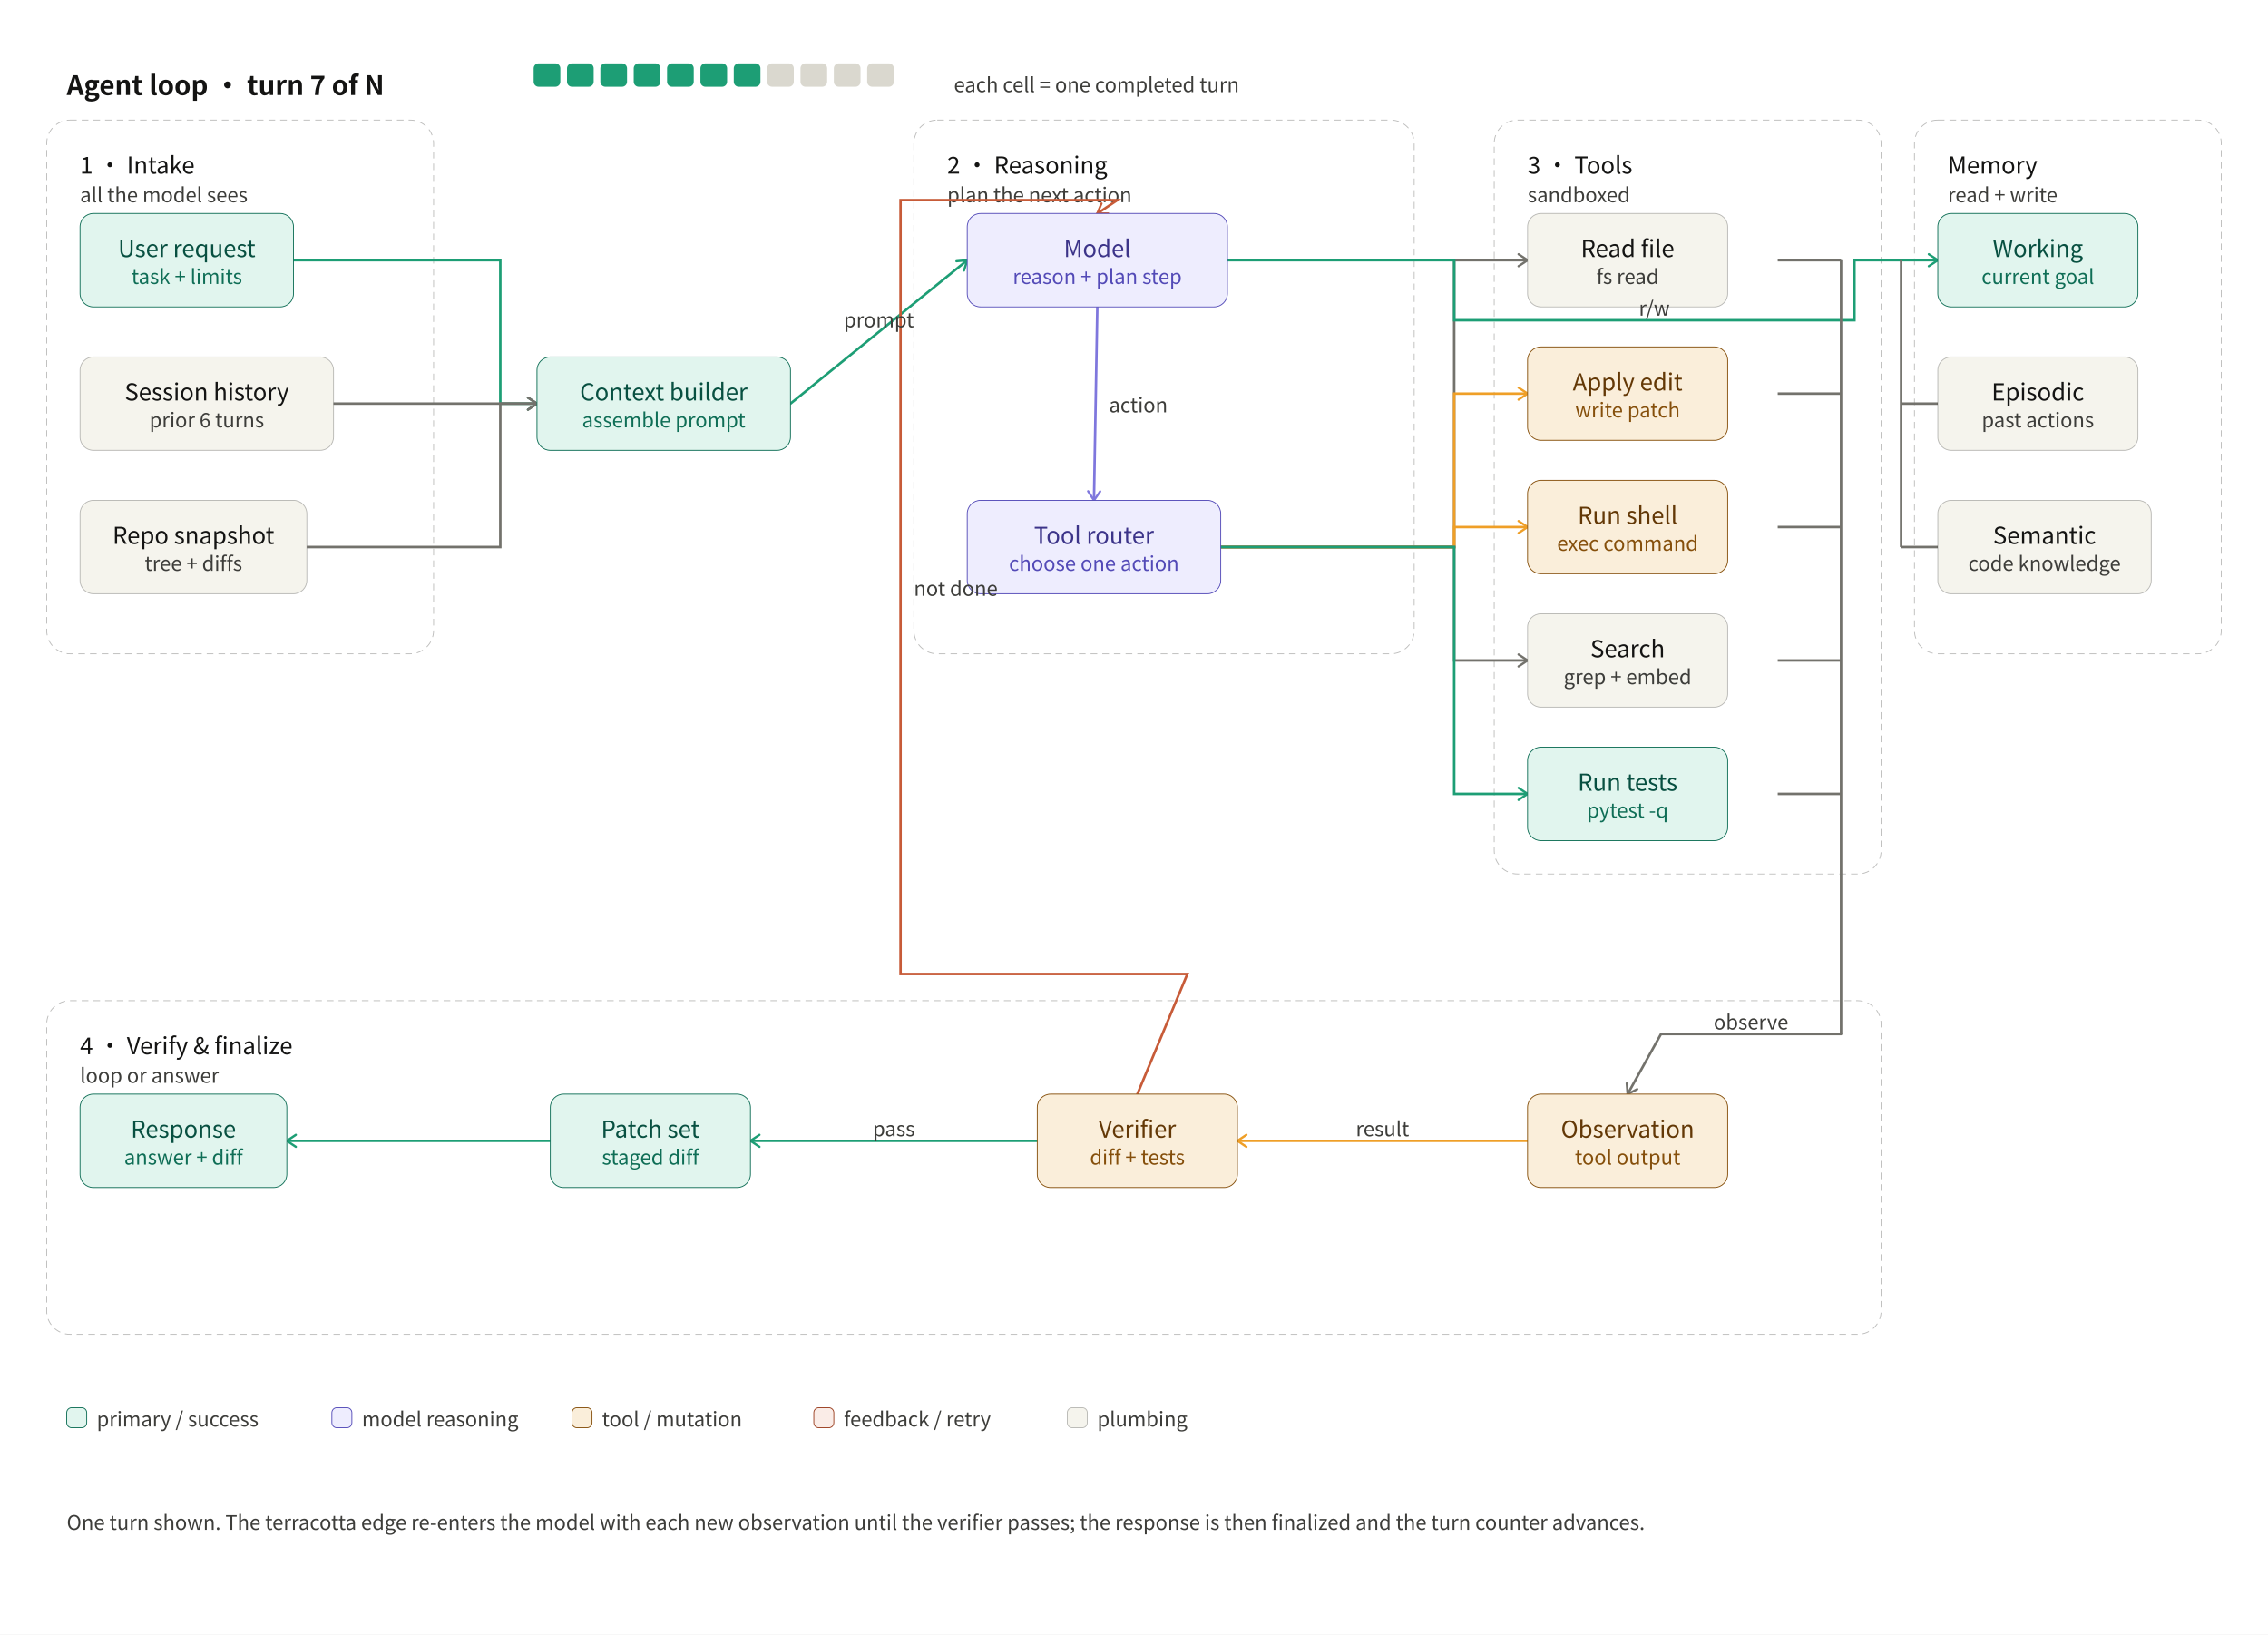
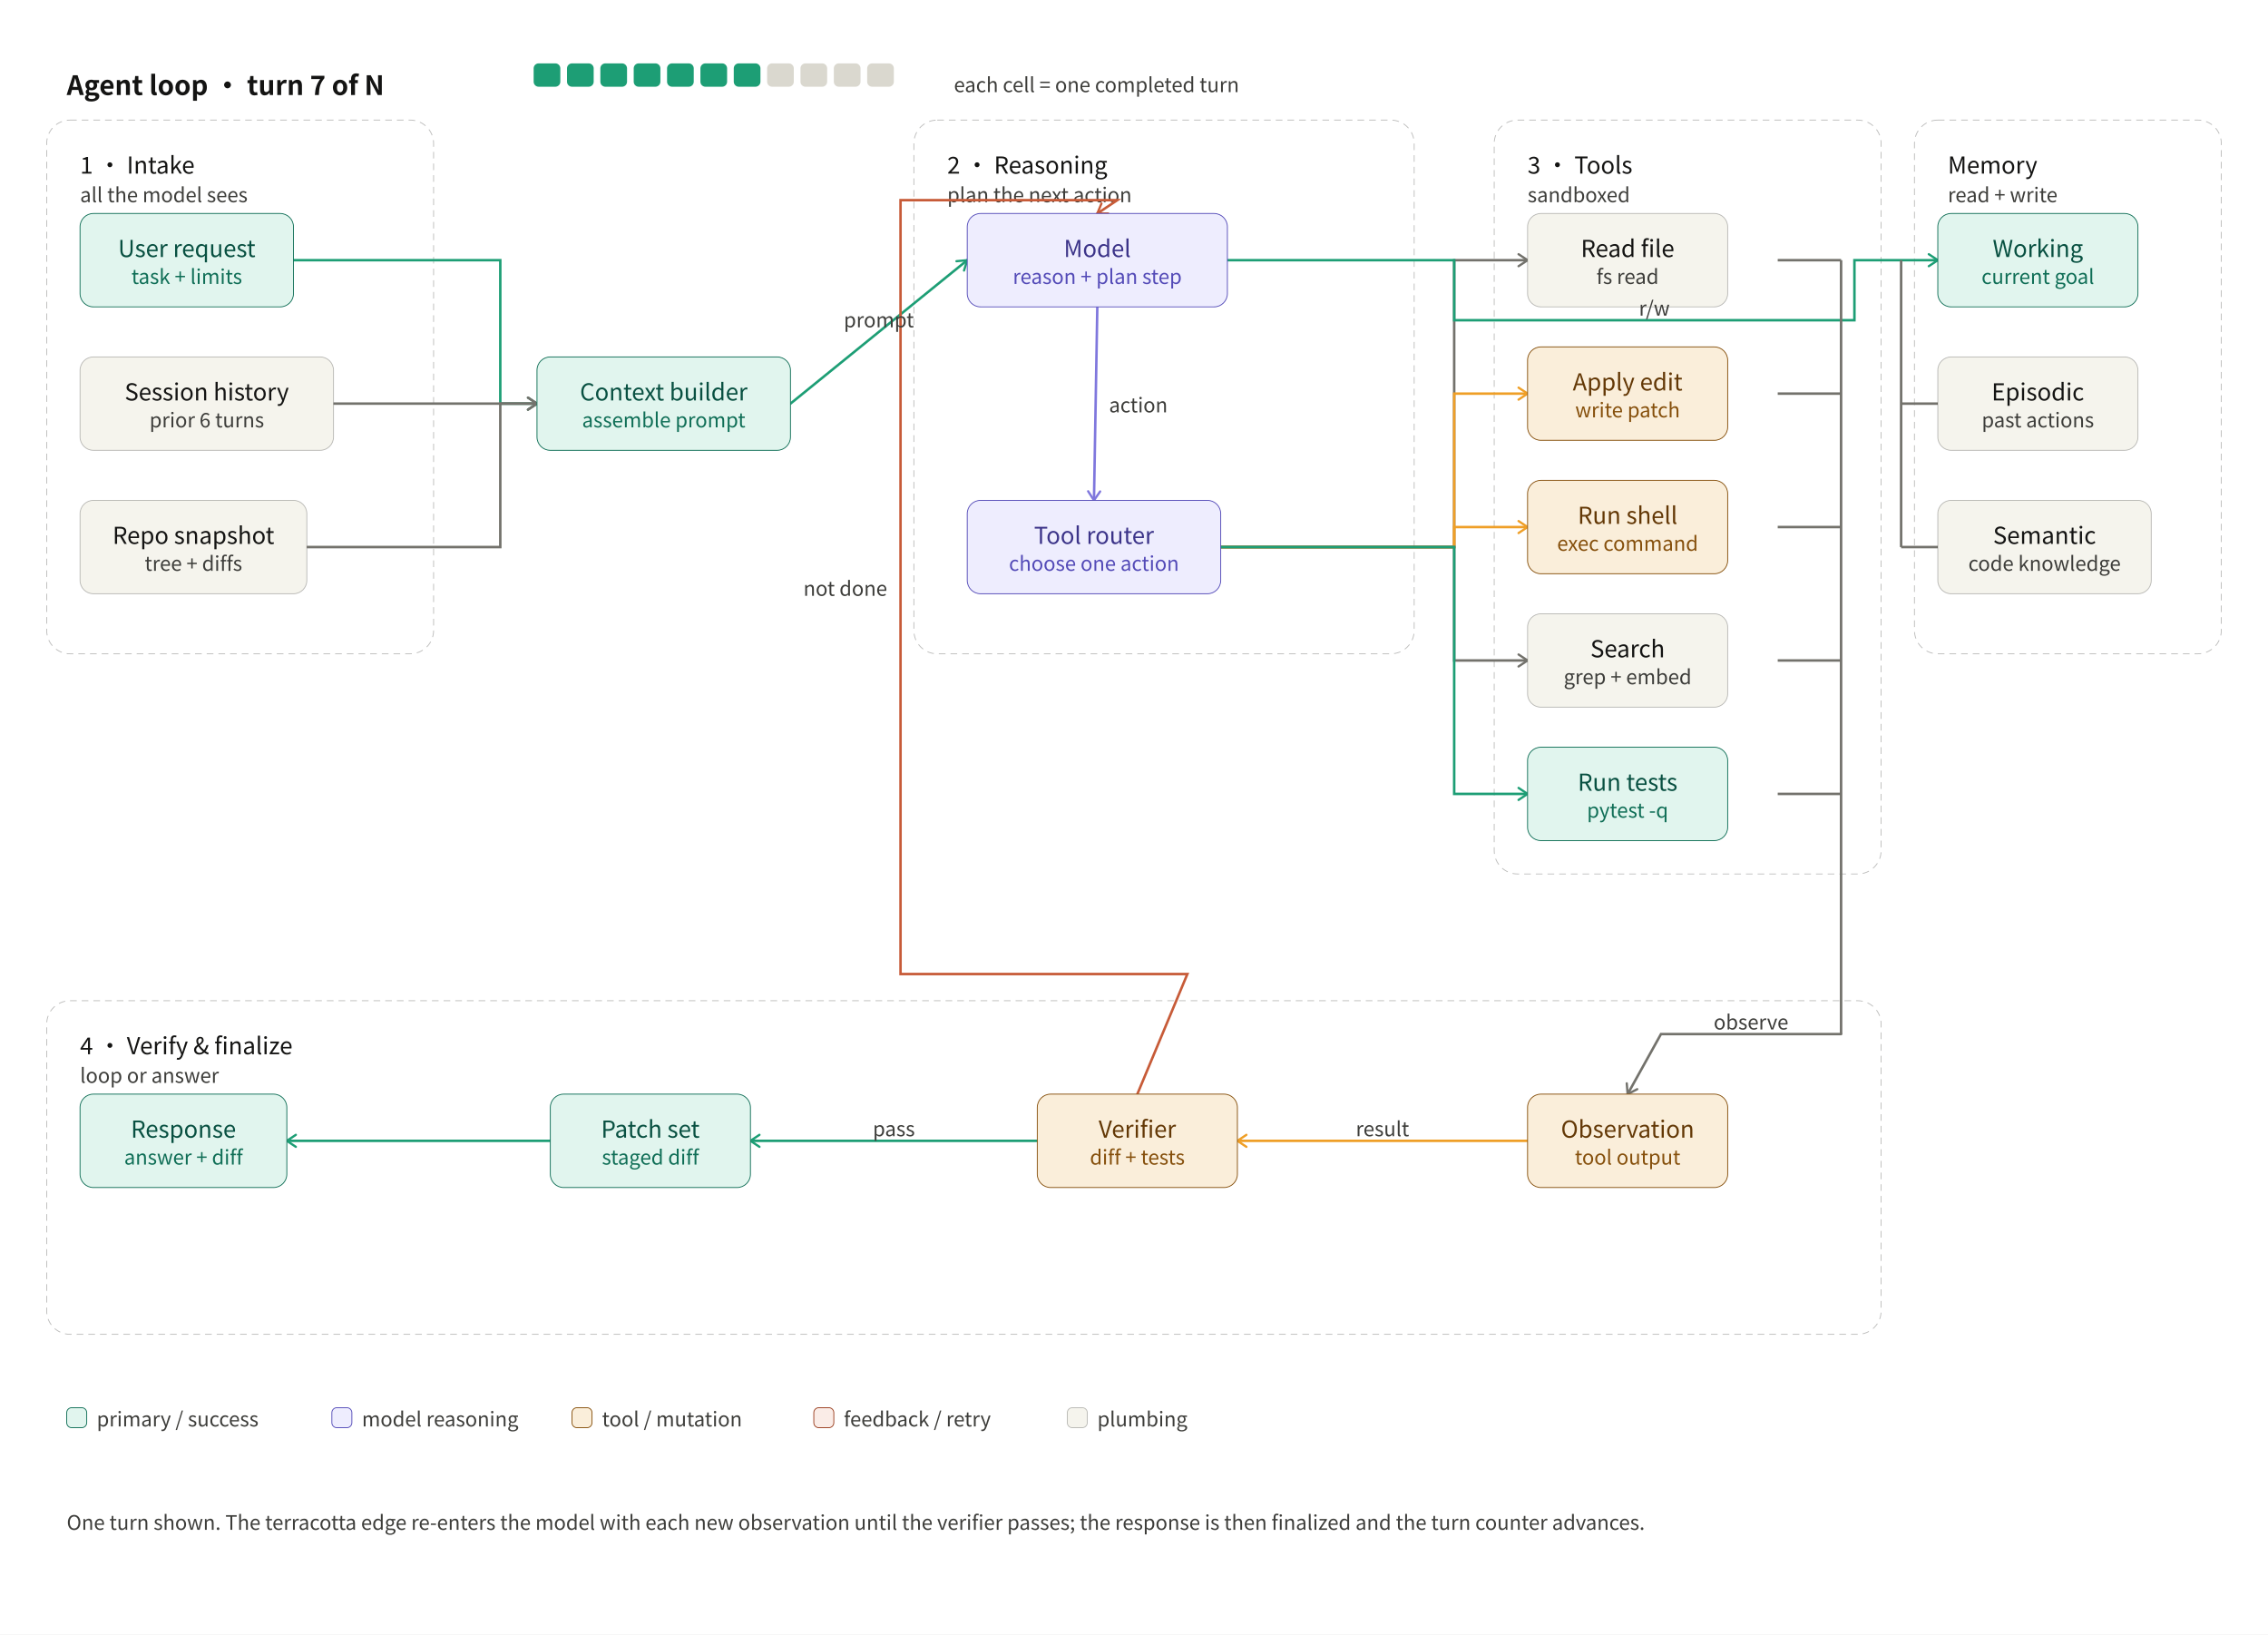
<svg xmlns="http://www.w3.org/2000/svg" viewBox="0 0 1360 980" width="1360" height="980" role="img">
  <style>text { font-family: 'Anthropic Sans', -apple-system, BlinkMacSystemFont, 'Segoe UI', 'PingFang SC', 'Microsoft YaHei', 'Hiragino Sans GB', 'Noto Sans CJK SC', sans-serif; }</style>
  <defs>
    <marker id="arrow" viewBox="0 0 10 10" refX="8" refY="5" markerWidth="6" markerHeight="6" orient="auto-start-reverse">
      <path d="M2 1L8 5L2 9" fill="none" stroke="context-stroke" stroke-width="1.5" stroke-linecap="round" stroke-linejoin="round" />
    </marker>
  </defs>
  <rect width="1360" height="980" fill="#FFFFFF" />
  <rect x="28" y="72" width="232" height="320" rx="14" fill="none" stroke="rgba(31,30,29,0.3)" stroke-width="0.5" stroke-dasharray="4 3" />
  <text x="48" y="98" dominant-baseline="central" font-size="14" font-weight="500" fill="#141413">1 · Intake</text>
  <text x="48" y="116" dominant-baseline="central" font-size="12" fill="#3D3D3A">all the model sees</text>
  <rect x="548" y="72" width="300" height="320" rx="14" fill="none" stroke="rgba(31,30,29,0.3)" stroke-width="0.5" stroke-dasharray="4 3" />
  <text x="568" y="98" dominant-baseline="central" font-size="14" font-weight="500" fill="#141413">2 · Reasoning</text>
  <text x="568" y="116" dominant-baseline="central" font-size="12" fill="#3D3D3A">plan the next action</text>
  <rect x="896" y="72" width="232" height="452" rx="14" fill="none" stroke="rgba(31,30,29,0.3)" stroke-width="0.5" stroke-dasharray="4 3" />
  <text x="916" y="98" dominant-baseline="central" font-size="14" font-weight="500" fill="#141413">3 · Tools</text>
  <text x="916" y="116" dominant-baseline="central" font-size="12" fill="#3D3D3A">sandboxed</text>
  <rect x="1148" y="72" width="184" height="320" rx="14" fill="none" stroke="rgba(31,30,29,0.3)" stroke-width="0.5" stroke-dasharray="4 3" />
  <text x="1168" y="98" dominant-baseline="central" font-size="14" font-weight="500" fill="#141413">Memory</text>
  <text x="1168" y="116" dominant-baseline="central" font-size="12" fill="#3D3D3A">read + write</text>
  <rect x="28" y="600" width="1100" height="200" rx="14" fill="none" stroke="rgba(31,30,29,0.3)" stroke-width="0.5" stroke-dasharray="4 3" />
  <text x="48" y="626" dominant-baseline="central" font-size="14" font-weight="500" fill="#141413">4 · Verify &amp; finalize</text>
  <text x="48" y="644" dominant-baseline="central" font-size="12" fill="#3D3D3A">loop or answer</text>
  <path d="M176 156 L300 156 L300 242 L322 242" fill="none" stroke="#1D9E75" stroke-width="1.5" stroke-linecap="round" marker-end="url(#arrow)" />
  <line x1="200" y1="242" x2="322" y2="242" stroke="#73726C" stroke-width="1.5" stroke-linecap="round" marker-end="url(#arrow)" />
  <path d="M184 328 L300 328 L300 242 L322 242" fill="none" stroke="#73726C" stroke-width="1.5" stroke-linecap="round" marker-end="url(#arrow)" />
  <line x1="474" y1="242" x2="580" y2="156" stroke="#1D9E75" stroke-width="1.5" stroke-linecap="round" marker-end="url(#arrow)" />
  <line x1="658" y1="184" x2="656" y2="300" stroke="#7F77DD" stroke-width="1.5" stroke-linecap="round" marker-end="url(#arrow)" />
  <path d="M732 328 L872 328 L872 156 L916 156" fill="none" stroke="#73726C" stroke-width="1.5" stroke-linecap="round" marker-end="url(#arrow)" />
  <path d="M732 328 L872 328 L872 236 L916 236" fill="none" stroke="#EF9F27" stroke-width="1.5" stroke-linecap="round" marker-end="url(#arrow)" />
  <path d="M732 328 L872 328 L872 316 L916 316" fill="none" stroke="#EF9F27" stroke-width="1.5" stroke-linecap="round" marker-end="url(#arrow)" />
  <path d="M732 328 L872 328 L872 396 L916 396" fill="none" stroke="#73726C" stroke-width="1.5" stroke-linecap="round" marker-end="url(#arrow)" />
  <path d="M732 328 L872 328 L872 476 L916 476" fill="none" stroke="#1D9E75" stroke-width="1.5" stroke-linecap="round" marker-end="url(#arrow)" />
  <path d="M736 156 L872 156 L872 192 L1112 192 L1112 156 L1162 156" fill="none" stroke="#1D9E75" stroke-width="1.5" stroke-linecap="round" marker-end="url(#arrow)" />
  <line x1="1140" y1="156" x2="1140" y2="328" stroke="#73726C" stroke-width="1.5" />
  <line x1="1140" y1="242" x2="1162" y2="242" stroke="#73726C" stroke-width="1.5" />
  <line x1="1140" y1="328" x2="1162" y2="328" stroke="#73726C" stroke-width="1.5" />
  <line x1="1104" y1="156" x2="1104" y2="620" stroke="#73726C" stroke-width="1.5" />
  <line x1="1066" y1="156" x2="1104" y2="156" stroke="#73726C" stroke-width="1.5" />
  <line x1="1066" y1="236" x2="1104" y2="236" stroke="#73726C" stroke-width="1.5" />
  <line x1="1066" y1="316" x2="1104" y2="316" stroke="#73726C" stroke-width="1.5" />
  <line x1="1066" y1="396" x2="1104" y2="396" stroke="#73726C" stroke-width="1.5" />
  <line x1="1066" y1="476" x2="1104" y2="476" stroke="#73726C" stroke-width="1.5" />
  <path d="M1104 620 L996 620 L976 656" fill="none" stroke="#73726C" stroke-width="1.5" stroke-linecap="round" marker-end="url(#arrow)" />
  <line x1="916" y1="684" x2="742" y2="684" stroke="#EF9F27" stroke-width="1.5" stroke-linecap="round" marker-end="url(#arrow)" />
  <line x1="622" y1="684" x2="450" y2="684" stroke="#1D9E75" stroke-width="1.5" stroke-linecap="round" marker-end="url(#arrow)" />
  <line x1="330" y1="684" x2="172" y2="684" stroke="#1D9E75" stroke-width="1.5" stroke-linecap="round" marker-end="url(#arrow)" />
  <path d="M682 656 L712 584 L540 584 L540 120 L670 120 L658 128" fill="none" stroke="#C75B38" stroke-width="1.5" stroke-linecap="round" marker-end="url(#arrow)" />
  <rect x="320" y="38" width="16" height="14" rx="3" fill="#1D9E75" />
  <rect x="340" y="38" width="16" height="14" rx="3" fill="#1D9E75" />
  <rect x="360" y="38" width="16" height="14" rx="3" fill="#1D9E75" />
  <rect x="380" y="38" width="16" height="14" rx="3" fill="#1D9E75" />
  <rect x="400" y="38" width="16" height="14" rx="3" fill="#1D9E75" />
  <rect x="420" y="38" width="16" height="14" rx="3" fill="#1D9E75" />
  <rect x="440" y="38" width="16" height="14" rx="3" fill="#1D9E75" />
  <rect x="460" y="38" width="16" height="14" rx="3" fill="#DAD8CF" />
  <rect x="480" y="38" width="16" height="14" rx="3" fill="#DAD8CF" />
  <rect x="500" y="38" width="16" height="14" rx="3" fill="#DAD8CF" />
  <rect x="520" y="38" width="16" height="14" rx="3" fill="#DAD8CF" />
  <rect x="48" y="128" width="128" height="56" rx="8" fill="#E1F5EE" stroke="#0F6E56" stroke-width="0.5" />
  <rect x="48" y="214" width="152" height="56" rx="8" fill="#F5F4ED" stroke="rgba(31,30,29,0.3)" stroke-width="0.5" />
  <rect x="48" y="300" width="136" height="56" rx="8" fill="#F5F4ED" stroke="rgba(31,30,29,0.3)" stroke-width="0.5" />
  <rect x="322" y="214" width="152" height="56" rx="8" fill="#E1F5EE" stroke="#0F6E56" stroke-width="0.5" />
  <rect x="580" y="128" width="156" height="56" rx="8" fill="#EEEDFE" stroke="#534AB7" stroke-width="0.5" />
  <rect x="580" y="300" width="152" height="56" rx="8" fill="#EEEDFE" stroke="#534AB7" stroke-width="0.5" />
  <rect x="916" y="128" width="120" height="56" rx="8" fill="#F5F4ED" stroke="rgba(31,30,29,0.3)" stroke-width="0.5" />
  <rect x="916" y="208" width="120" height="56" rx="8" fill="#FAEEDA" stroke="#854F0B" stroke-width="0.5" />
  <rect x="916" y="288" width="120" height="56" rx="8" fill="#FAEEDA" stroke="#854F0B" stroke-width="0.5" />
  <rect x="916" y="368" width="120" height="56" rx="8" fill="#F5F4ED" stroke="rgba(31,30,29,0.3)" stroke-width="0.5" />
  <rect x="916" y="448" width="120" height="56" rx="8" fill="#E1F5EE" stroke="#0F6E56" stroke-width="0.5" />
  <rect x="1162" y="128" width="120" height="56" rx="8" fill="#E1F5EE" stroke="#0F6E56" stroke-width="0.5" />
  <rect x="1162" y="214" width="120" height="56" rx="8" fill="#F5F4ED" stroke="rgba(31,30,29,0.3)" stroke-width="0.5" />
  <rect x="1162" y="300" width="128" height="56" rx="8" fill="#F5F4ED" stroke="rgba(31,30,29,0.3)" stroke-width="0.5" />
  <rect x="916" y="656" width="120" height="56" rx="8" fill="#FAEEDA" stroke="#854F0B" stroke-width="0.5" />
  <rect x="622" y="656" width="120" height="56" rx="8" fill="#FAEEDA" stroke="#854F0B" stroke-width="0.5" />
  <rect x="330" y="656" width="120" height="56" rx="8" fill="#E1F5EE" stroke="#0F6E56" stroke-width="0.5" />
  <rect x="48" y="656" width="124" height="56" rx="8" fill="#E1F5EE" stroke="#0F6E56" stroke-width="0.5" />
  <text x="40" y="50" dominant-baseline="central" font-size="16" font-weight="600" fill="#141413">Agent loop · turn 7 of N</text>
  <text x="112" y="148" text-anchor="middle" dominant-baseline="central" font-size="14" font-weight="500" fill="#085041">User request</text>
  <text x="112" y="165" text-anchor="middle" dominant-baseline="central" font-size="12" fill="#0F6E56">task + limits</text>
  <text x="124" y="234" text-anchor="middle" dominant-baseline="central" font-size="14" font-weight="500" fill="#141413">Session history</text>
  <text x="124" y="251" text-anchor="middle" dominant-baseline="central" font-size="12" fill="#3D3D3A">prior 6 turns</text>
  <text x="116" y="320" text-anchor="middle" dominant-baseline="central" font-size="14" font-weight="500" fill="#141413">Repo snapshot</text>
  <text x="116" y="337" text-anchor="middle" dominant-baseline="central" font-size="12" fill="#3D3D3A">tree + diffs</text>
  <text x="398" y="234" text-anchor="middle" dominant-baseline="central" font-size="14" font-weight="500" fill="#085041">Context builder</text>
  <text x="398" y="251" text-anchor="middle" dominant-baseline="central" font-size="12" fill="#0F6E56">assemble prompt</text>
  <text x="658" y="148" text-anchor="middle" dominant-baseline="central" font-size="14" font-weight="500" fill="#3C3489">Model</text>
  <text x="658" y="165" text-anchor="middle" dominant-baseline="central" font-size="12" fill="#534AB7">reason + plan step</text>
  <text x="656" y="320" text-anchor="middle" dominant-baseline="central" font-size="14" font-weight="500" fill="#3C3489">Tool router</text>
  <text x="656" y="337" text-anchor="middle" dominant-baseline="central" font-size="12" fill="#534AB7">choose one action</text>
  <text x="976" y="148" text-anchor="middle" dominant-baseline="central" font-size="14" font-weight="500" fill="#141413">Read file</text>
  <text x="976" y="165" text-anchor="middle" dominant-baseline="central" font-size="12" fill="#3D3D3A">fs read</text>
  <text x="976" y="228" text-anchor="middle" dominant-baseline="central" font-size="14" font-weight="500" fill="#633806">Apply edit</text>
  <text x="976" y="245" text-anchor="middle" dominant-baseline="central" font-size="12" fill="#854F0B">write patch</text>
  <text x="976" y="308" text-anchor="middle" dominant-baseline="central" font-size="14" font-weight="500" fill="#633806">Run shell</text>
  <text x="976" y="325" text-anchor="middle" dominant-baseline="central" font-size="12" fill="#854F0B">exec command</text>
  <text x="976" y="388" text-anchor="middle" dominant-baseline="central" font-size="14" font-weight="500" fill="#141413">Search</text>
  <text x="976" y="405" text-anchor="middle" dominant-baseline="central" font-size="12" fill="#3D3D3A">grep + embed</text>
  <text x="976" y="468" text-anchor="middle" dominant-baseline="central" font-size="14" font-weight="500" fill="#085041">Run tests</text>
  <text x="976" y="485" text-anchor="middle" dominant-baseline="central" font-size="12" fill="#0F6E56">pytest -q</text>
  <text x="1222" y="148" text-anchor="middle" dominant-baseline="central" font-size="14" font-weight="500" fill="#085041">Working</text>
  <text x="1222" y="165" text-anchor="middle" dominant-baseline="central" font-size="12" fill="#0F6E56">current goal</text>
  <text x="1222" y="234" text-anchor="middle" dominant-baseline="central" font-size="14" font-weight="500" fill="#141413">Episodic</text>
  <text x="1222" y="251" text-anchor="middle" dominant-baseline="central" font-size="12" fill="#3D3D3A">past actions</text>
  <text x="1226" y="320" text-anchor="middle" dominant-baseline="central" font-size="14" font-weight="500" fill="#141413">Semantic</text>
  <text x="1226" y="337" text-anchor="middle" dominant-baseline="central" font-size="12" fill="#3D3D3A">code knowledge</text>
  <text x="976" y="676" text-anchor="middle" dominant-baseline="central" font-size="14" font-weight="500" fill="#633806">Observation</text>
  <text x="976" y="693" text-anchor="middle" dominant-baseline="central" font-size="12" fill="#854F0B">tool output</text>
  <text x="682" y="676" text-anchor="middle" dominant-baseline="central" font-size="14" font-weight="500" fill="#633806">Verifier</text>
  <text x="682" y="693" text-anchor="middle" dominant-baseline="central" font-size="12" fill="#854F0B">diff + tests</text>
  <text x="390" y="676" text-anchor="middle" dominant-baseline="central" font-size="14" font-weight="500" fill="#085041">Patch set</text>
  <text x="390" y="693" text-anchor="middle" dominant-baseline="central" font-size="12" fill="#0F6E56">staged diff</text>
  <text x="110" y="676" text-anchor="middle" dominant-baseline="central" font-size="14" font-weight="500" fill="#085041">Response</text>
  <text x="110" y="693" text-anchor="middle" dominant-baseline="central" font-size="12" fill="#0F6E56">answer + diff</text>
  <text x="572" y="50" dominant-baseline="central" font-size="12" fill="#3D3D3A">each cell = one completed turn</text>
  <text x="527" y="191" text-anchor="middle" dominant-baseline="central" font-size="12" fill="#3D3D3A">prompt</text>
  <text x="665" y="242" text-anchor="start" dominant-baseline="central" font-size="12" fill="#3D3D3A">action</text>
  <text x="992" y="184" text-anchor="middle" dominant-baseline="central" font-size="12" fill="#3D3D3A">r/w</text>
  <text x="1050" y="612" text-anchor="middle" dominant-baseline="central" font-size="12" fill="#3D3D3A">observe</text>
  <text x="829" y="676" text-anchor="middle" dominant-baseline="central" font-size="12" fill="#3D3D3A">result</text>
  <text x="536" y="676" text-anchor="middle" dominant-baseline="central" font-size="12" fill="#3D3D3A">pass</text>
-   <text x="548" y="352" text-anchor="start" dominant-baseline="central" font-size="12" fill="#3D3D3A">not done</text>
+   <text x="532" y="352" text-anchor="end" dominant-baseline="central" font-size="12" fill="#3D3D3A">not done</text>
  <text x="40" y="912" dominant-baseline="central" font-size="12" fill="#3D3D3A">One turn shown. The terracotta edge re-enters the model with each new observation until the verifier passes; the response is then finalized and the turn counter advances.</text>
  <rect x="40" y="844" width="12" height="12" rx="3" fill="#E1F5EE" stroke="#0F6E56" stroke-width="0.5" />
  <text x="58" y="850" dominant-baseline="central" font-size="12" fill="#3D3D3A">primary / success</text>
  <rect x="199" y="844" width="12" height="12" rx="3" fill="#EEEDFE" stroke="#534AB7" stroke-width="0.5" />
  <text x="217" y="850" dominant-baseline="central" font-size="12" fill="#3D3D3A">model reasoning</text>
  <rect x="343" y="844" width="12" height="12" rx="3" fill="#FAEEDA" stroke="#854F0B" stroke-width="0.5" />
  <text x="361" y="850" dominant-baseline="central" font-size="12" fill="#3D3D3A">tool / mutation</text>
  <rect x="488" y="844" width="12" height="12" rx="3" fill="#FAECE7" stroke="#993C1D" stroke-width="0.5" />
  <text x="506" y="850" dominant-baseline="central" font-size="12" fill="#3D3D3A">feedback / retry</text>
  <rect x="640" y="844" width="12" height="12" rx="3" fill="#F5F4ED" stroke="rgba(31,30,29,0.3)" stroke-width="0.5" />
  <text x="658" y="850" dominant-baseline="central" font-size="12" fill="#3D3D3A">plumbing</text>
</svg>
